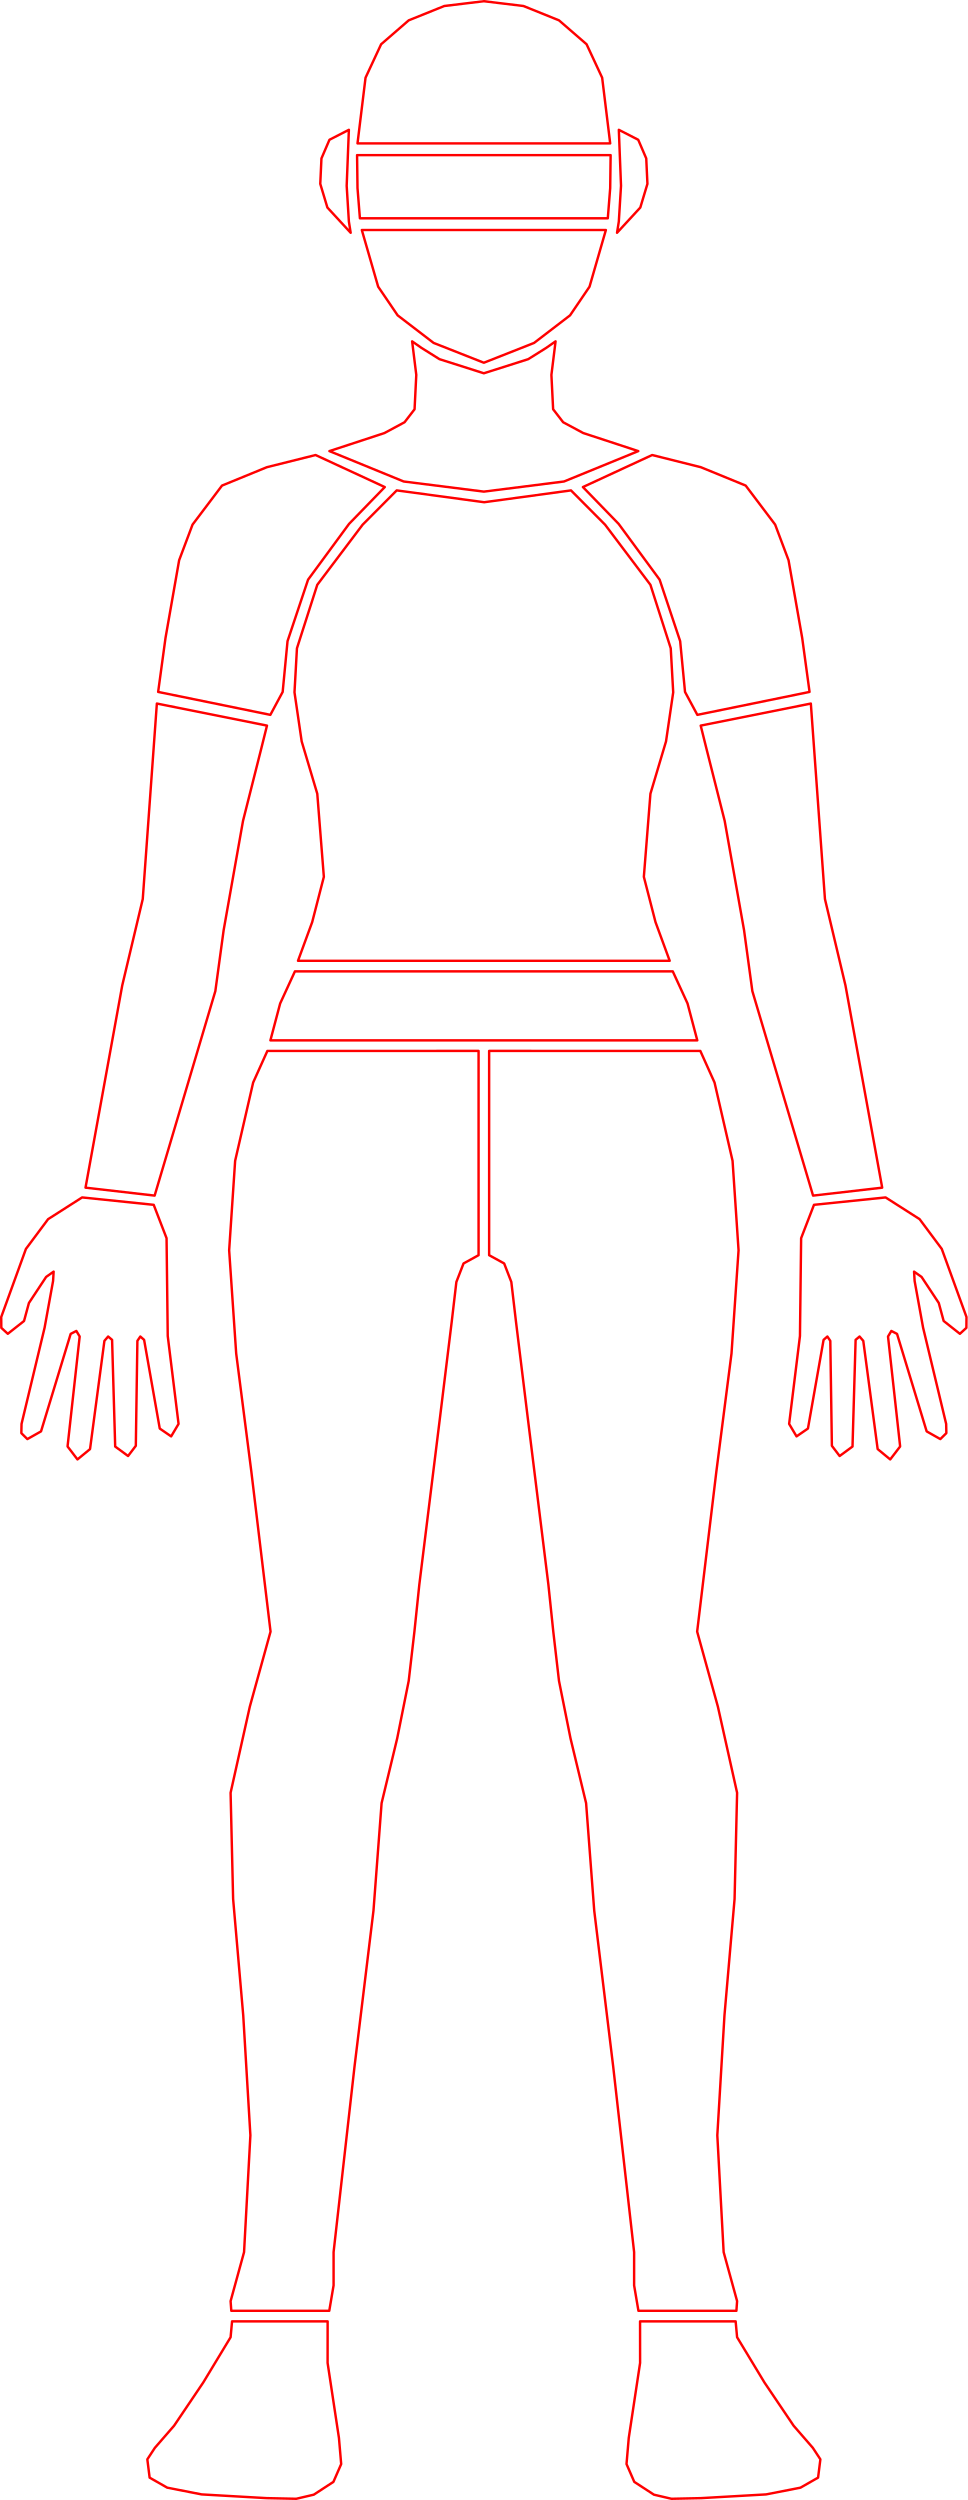
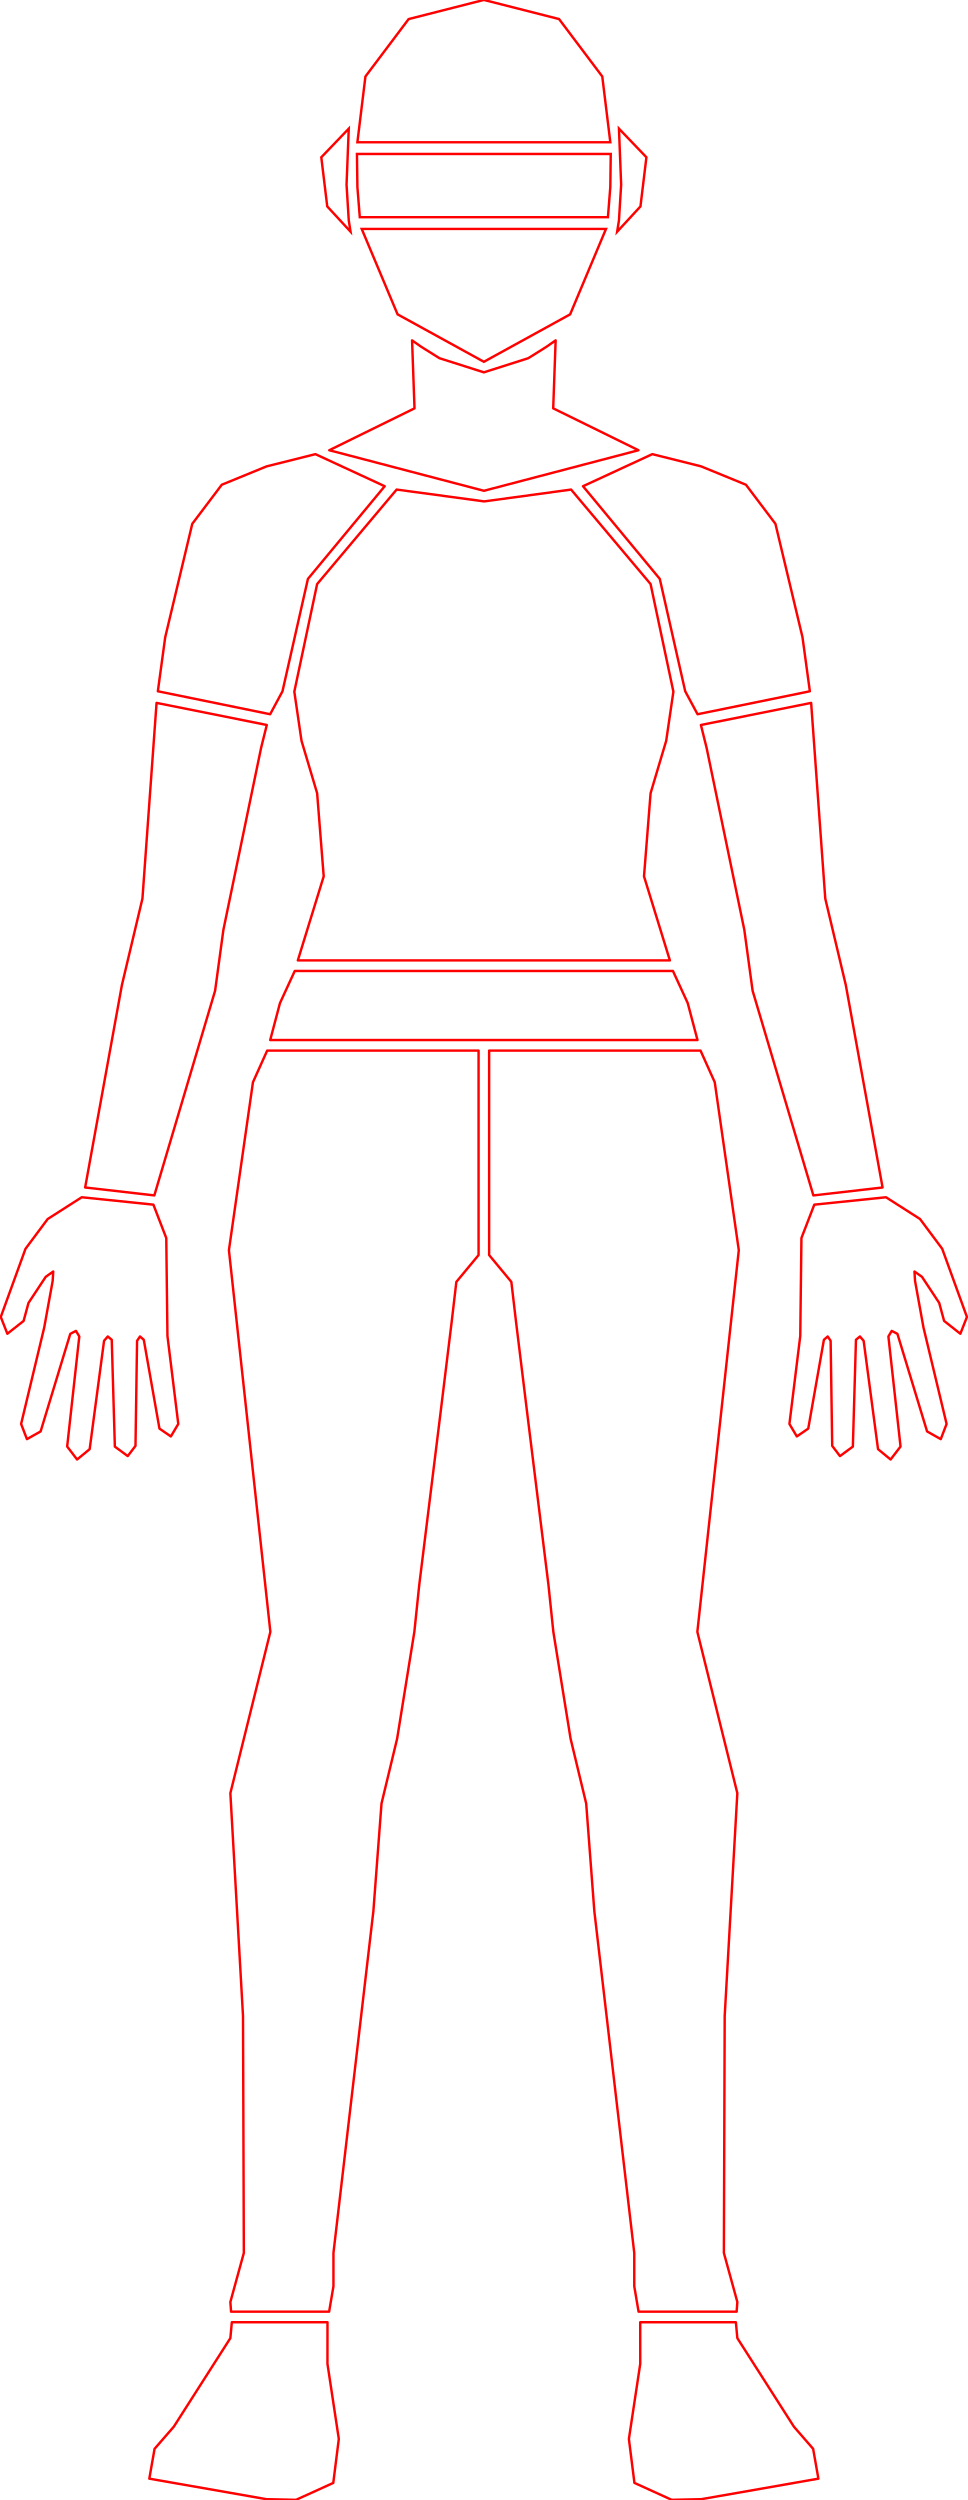
- <svg xmlns="http://www.w3.org/2000/svg" width="396.74" height="1024.957" viewBox="0 0 396.74 1024.957" version="1.1" id="svg1">
+ <svg xmlns="http://www.w3.org/2000/svg" width="396.371" height="1024" viewBox="0 0 396.371 1024" version="1.1" id="svg1">
  <defs id="defs1" />
-   <path style="display:inline;fill:none;fill-opacity:1;fill-rule:evenodd;stroke:#ff0000;stroke-width:1;stroke-linecap:butt;stroke-linejoin:round;stroke-dasharray:none;stroke-dashoffset:0;stroke-opacity:1;paint-order:markers stroke fill" d="m 95.141,951.718 -0.599,6.506 -11.213,18.554 -11.955,17.719 -7.879,9.071 -3.093,4.715 0.942,7.505 7.218,4.114 14.107,2.764 26.603,1.523 12.18,0.268 7.185,-1.683 8.057,-5.247 3.186,-7.306 -0.92,-10.702 -4.65,-30.761 0.013,-17.04 z" id="right_foot" />
-   <path style="display:inline;fill:none;fill-opacity:1;fill-rule:evenodd;stroke:#ff0000;stroke-width:1;stroke-linecap:butt;stroke-linejoin:round;stroke-dasharray:none;stroke-dashoffset:0;stroke-opacity:1;paint-order:markers stroke fill" d="m 109.62,430.86 -5.83,12.956 -7.387,32.102 -2.455,36.683 2.884,42.29 6.222,48.519 7.866,65.52 -8.491,30.735 -7.889,35.351 1.036,43.527 4.144,47.723 2.934,49.177 -2.595,47.892 -5.518,20.089 0.287,3.967 h 40.166 l 1.77,-10.417 v -13.64 l 8.593,-76.17 7.764,-63.85 3.328,-44.059 6.4,-26.583 4.713,-23.533 2.34,-20.211 2.009,-19.237 8.524,-68.916 4.771,-38.963 1.899,-16.226 2.937,-7.592 6.164,-3.391 v -83.745 z" id="right_leg" />
-   <path style="display:inline;fill:none;fill-opacity:1;fill-rule:evenodd;stroke:#ff0000;stroke-width:1;stroke-linecap:butt;stroke-linejoin:round;stroke-dasharray:none;stroke-dashoffset:0;stroke-opacity:1;paint-order:markers stroke fill" d="m 33.663,490.925 -13.944,8.907 -9.094,12.208 -10.124,27.919 0.039,4.43 2.659,2.444 6.657,-5.256 2.001,-7.376 7.059,-10.685 3.072,-2.176 -0.226,3.828 -3.472,19.133 -9.458,39.478 -0.084,3.781 2.471,2.44 5.602,-3.158 12.148,-39.971 2.329,-1.203 1.368,2.28 -4.971,45.076 4.066,5.316 5.153,-4.239 5.891,-44.366 1.527,-1.787 1.621,1.367 1.272,43.743 5.278,3.88 3.179,-4.179 0.644,-43.025 1.2,-1.787 1.556,1.367 6.414,36.368 4.672,3.21 3.038,-5.113 -4.437,-36.043 -0.483,-40.101 -5.268,-13.678 z" id="right_hand" />
-   <path style="display:inline;fill:none;fill-opacity:1;fill-rule:evenodd;stroke:#ff0000;stroke-width:1;stroke-linecap:butt;stroke-linejoin:round;stroke-dasharray:none;stroke-dashoffset:0;stroke-opacity:1;paint-order:markers stroke fill" d="m 64.311,288.441 -5.783,80.144 -8.41,35.416 -15.058,82.923 28.336,3.253 24.892,-83.836 3.396,-24.943 7.946,-44.842 7.515,-29.771 2.316,-9.299 z" id="right_arm" />
-   <path style="display:inline;fill:none;fill-opacity:1;fill-rule:evenodd;stroke:#ff0000;stroke-width:1;stroke-linecap:butt;stroke-linejoin:round;stroke-dasharray:none;stroke-dashoffset:0;stroke-opacity:1;paint-order:markers stroke fill" d="m 129.37,186.551 -19.967,4.998 -18.379,7.526 -12.087,16.005 -5.492,14.603 -5.592,31.863 -3.016,22.13 46.001,9.404 5.051,-9.404 1.994,-20.814 8.426,-25.218 16.8,-22.864 14.648,-15.092 z" id="right_shoulder" />
-   <path id="Waist" style="display:inline;fill:none;fill-opacity:1;fill-rule:evenodd;stroke:#ff0000;stroke-width:1;stroke-linecap:butt;stroke-linejoin:round;stroke-dasharray:none;stroke-dashoffset:0;stroke-opacity:1;paint-order:markers stroke fill" d="m 120.916,398.238 -6.057,13.168 -4,15.128 h 175.019 l -4.001,-15.128 -6.056,-13.168 z" />
-   <path id="Torso" style="display:inline;fill:none;fill-opacity:1;fill-rule:evenodd;stroke:#ff0000;stroke-width:1;stroke-linecap:butt;stroke-linejoin:round;stroke-dasharray:none;stroke-dashoffset:0;stroke-opacity:1;paint-order:markers stroke fill" d="m 162.643,201.057 -13.981,14.066 -18.585,24.639 -8.335,26.035 -1.005,18.043 2.946,20.12 6.395,21.465 2.695,34.058 -4.777,18.554 -5.821,15.876 h 152.392 l -5.823,-15.876 -4.776,-18.554 2.695,-34.058 6.394,-21.465 2.946,-20.12 -1.008,-18.043 -8.332,-26.035 -18.584,-24.639 -13.981,-14.066 -35.589,4.848 z" />
-   <path id="Jaw" style="display:inline;fill:none;fill-opacity:1;fill-rule:evenodd;stroke:#ff0000;stroke-width:1;stroke-linejoin:round;stroke-dasharray:none;stroke-dashoffset:0;stroke-opacity:1" d="m 148.34,94.301 6.703,23.239 7.985,11.743 14.743,11.308 20.6,8.125 20.6,-8.125 14.743,-11.308 7.981,-11.743 6.705,-23.239 z" />
-   <path id="Eye" style="display:inline;fill:none;fill-opacity:1;fill-rule:evenodd;stroke:#ff0000;stroke-width:1;stroke-linejoin:round;stroke-dasharray:none;stroke-dashoffset:0;stroke-opacity:1" d="m 146.393,63.6 0.178,13.535 0.982,12.363 h 101.633 l 0.982,-12.363 0.177,-13.535 z" />
-   <path style="display:inline;fill:none;fill-opacity:1;fill-rule:evenodd;stroke:#ff0000;stroke-width:1;stroke-linejoin:round;stroke-dasharray:none;stroke-dashoffset:0;stroke-opacity:1" d="m 143.033,53.221 -7.959,4.08 -3.287,7.655 -0.484,10.421 2.92,9.708 9.545,10.351 -0.735,-4.633 -0.901,-14.628 z" id="right_ear" />
-   <path id="Head" style="display:inline;fill:none;fill-opacity:1;fill-rule:evenodd;stroke:#ff0000;stroke-width:1;stroke-linejoin:round;stroke-dasharray:none;stroke-dashoffset:0;stroke-opacity:1" d="m 149.865,31.857 -3.295,26.939 H 250.168 L 246.872,31.857 240.483,18.139 229.175,8.339 214.592,2.46 198.37,0.5 182.148,2.46 167.564,8.339 156.257,18.139 Z" />
-   <path style="display:inline;fill:none;fill-opacity:1;fill-rule:evenodd;stroke:#ff0000;stroke-width:1;stroke-linecap:butt;stroke-linejoin:round;stroke-dasharray:none;stroke-dashoffset:0;stroke-opacity:1;paint-order:markers stroke fill" d="m 301.599,951.718 0.597,6.506 11.213,18.554 11.957,17.719 7.877,9.071 3.097,4.715 -0.943,7.505 -7.22,4.114 -14.107,2.764 -26.604,1.523 -12.177,0.268 -7.185,-1.683 -8.059,-5.247 -3.184,-7.306 0.917,-10.702 4.65,-30.761 -0.013,-17.04 z" id="left_foot" />
-   <path style="display:inline;fill:none;fill-opacity:1;fill-rule:evenodd;stroke:#ff0000;stroke-width:1;stroke-linecap:butt;stroke-linejoin:round;stroke-dasharray:none;stroke-dashoffset:0;stroke-opacity:1;paint-order:markers stroke fill" d="m 363.078,490.925 13.942,8.907 9.093,12.208 10.127,27.919 -0.039,4.43 -2.66,2.444 -6.658,-5.256 -2.003,-7.376 -7.056,-10.685 -3.076,-2.176 0.229,3.828 3.469,19.133 9.461,39.478 0.082,3.781 -2.47,2.44 -5.602,-3.158 -12.147,-39.971 -2.332,-1.203 -1.367,2.28 4.97,45.076 -4.066,5.316 -5.152,-4.239 -5.892,-44.366 -1.527,-1.787 -1.618,1.367 -1.272,43.743 -5.278,3.88 -3.18,-4.179 -0.645,-43.025 -1.203,-1.787 -1.553,1.367 -6.415,36.368 -4.672,3.21 -3.037,-5.113 4.438,-36.043 0.48,-40.101 5.269,-13.678 z" id="left_hand" />
-   <path style="display:inline;fill:none;fill-opacity:1;fill-rule:evenodd;stroke:#ff0000;stroke-width:1;stroke-linecap:butt;stroke-linejoin:round;stroke-dasharray:none;stroke-dashoffset:0;stroke-opacity:1;paint-order:markers stroke fill" d="m 332.429,288.441 5.784,80.144 8.41,35.416 15.058,82.923 -28.339,3.253 -24.891,-83.836 -3.396,-24.943 -7.947,-44.842 -7.514,-29.771 -2.319,-9.299 z" id="left_arm" />
-   <path id="Neck" style="display:inline;opacity:1;fill:none;fill-opacity:1;fill-rule:evenodd;stroke:#ff0000;stroke-width:1;stroke-linecap:butt;stroke-linejoin:round;stroke-dasharray:none;stroke-dashoffset:0;stroke-opacity:1;paint-order:markers stroke fill" d="m 168.965,139.946 1.703,13.752 -0.703,14.091 -4.11,5.327 -8.24,4.427 -22.566,7.402 30.459,12.459 32.866,4.152 32.864,-4.154 30.45,-12.457 -22.564,-7.402 -8.241,-4.427 -4.11,-5.327 -0.705,-14.091 1.704,-13.752 -3.859,2.697 -7.358,4.609 -18.186,5.787 -18.19,-5.787 -7.357,-4.609 z" />
-   <path style="display:inline;fill:none;fill-opacity:1;fill-rule:evenodd;stroke:#ff0000;stroke-width:1;stroke-linejoin:round;stroke-dasharray:none;stroke-dashoffset:0;stroke-opacity:1" d="m 253.707,53.221 7.955,4.08 3.288,7.655 0.484,10.421 -2.92,9.708 -9.543,10.351 0.735,-4.633 0.9,-14.628 z" id="left_ear" />
-   <path style="display:inline;fill:none;fill-opacity:1;fill-rule:evenodd;stroke:#ff0000;stroke-width:1;stroke-linecap:butt;stroke-linejoin:round;stroke-dasharray:none;stroke-dashoffset:0;stroke-opacity:1;paint-order:markers stroke fill" d="m 287.12,430.86 5.827,12.956 7.389,32.102 2.457,36.683 -2.885,42.29 -6.225,48.519 -7.864,65.52 8.492,30.735 7.886,35.351 -1.034,43.527 -4.144,47.723 -2.933,49.177 2.596,47.892 5.516,20.089 -0.286,3.967 h -40.166 l -1.769,-10.417 v -13.64 l -8.591,-76.17 -7.765,-63.85 -3.331,-44.059 -6.398,-26.583 -4.715,-23.533 -2.34,-20.211 -2.007,-19.237 -8.522,-68.916 -4.771,-38.963 -1.903,-16.226 -2.937,-7.592 -6.16,-3.391 v -83.745 z" id="left_leg" />
-   <path style="display:inline;fill:none;fill-opacity:1;fill-rule:evenodd;stroke:#ff0000;stroke-width:1;stroke-linecap:butt;stroke-linejoin:round;stroke-dasharray:none;stroke-dashoffset:0;stroke-opacity:1;paint-order:markers stroke fill" d="m 267.368,186.551 19.968,4.998 18.376,7.526 12.087,16.005 5.494,14.603 5.593,31.863 3.015,22.13 -46.001,9.404 -5.053,-9.404 -1.994,-20.814 -8.422,-25.218 -16.802,-22.864 -14.647,-15.092 z" id="left_shoulder" />
+   <path style="display:inline;fill:none;fill-opacity:1;fill-rule:evenodd;stroke:#ff0000;stroke-width:1;stroke-linecap:butt;stroke-linejoin:round;stroke-dasharray:none;stroke-opacity:1;paint-order:markers stroke fill" d="m 94.957,951.188 -0.599,6.506 -23.169,36.273 -7.879,9.071 -2.152,12.221 47.928,8.401 12.18,0.268 15.243,-6.93 2.267,-18.009 -4.65,-30.761 0.013,-17.04 z" id="right_foot" />
+   <path style="display:inline;fill:none;fill-opacity:1;fill-rule:evenodd;stroke:#ff0000;stroke-width:1;stroke-linecap:butt;stroke-linejoin:round;stroke-dasharray:none;stroke-opacity:1;paint-order:markers stroke fill" d="m 109.436,430.33 -5.83,12.956 -9.842,68.786 16.973,156.329 -16.38,66.086 5.179,91.25 0.339,97.068 -5.518,20.089 0.287,3.967 h 40.166 l 1.77,-10.417 v -13.64 l 16.357,-140.02 3.328,-44.059 6.4,-26.583 7.053,-43.743 2.009,-19.237 8.524,-68.916 4.771,-38.963 1.899,-16.226 9.102,-10.983 v -83.745 z" id="right_leg" />
+   <path style="display:inline;fill:none;fill-opacity:1;fill-rule:evenodd;stroke:#ff0000;stroke-width:1;stroke-linecap:butt;stroke-linejoin:round;stroke-dasharray:none;stroke-opacity:1;paint-order:markers stroke fill" d="m 33.479,490.395 -13.944,8.907 -9.094,12.208 -10.124,27.919 2.698,6.874 6.657,-5.256 2.001,-7.376 7.059,-10.685 3.072,-2.176 -0.226,3.828 -3.472,19.133 -9.458,39.478 2.387,6.221 5.602,-3.158 12.148,-39.971 2.329,-1.203 1.368,2.28 -4.971,45.076 4.066,5.317 5.153,-4.239 5.891,-44.366 1.527,-1.787 1.621,1.367 1.272,43.743 5.278,3.88 3.179,-4.179 0.644,-43.025 1.2,-1.787 1.556,1.367 6.414,36.368 4.672,3.21 3.038,-5.113 -4.437,-36.043 -0.483,-40.101 -5.268,-13.678 z" id="right_hand" />
+   <path style="display:inline;fill:none;fill-opacity:1;fill-rule:evenodd;stroke:#ff0000;stroke-width:1;stroke-linecap:butt;stroke-linejoin:round;stroke-dasharray:none;stroke-opacity:1;paint-order:markers stroke fill" d="m 64.127,287.911 -5.783,80.144 -8.41,35.416 -15.058,82.923 28.336,3.253 24.892,-83.836 3.396,-24.943 15.461,-74.613 2.316,-9.299 z" id="right_arm" />
+   <path style="display:inline;fill:none;fill-opacity:1;fill-rule:evenodd;stroke:#ff0000;stroke-width:1;stroke-linecap:butt;stroke-linejoin:round;stroke-dasharray:none;stroke-opacity:1;paint-order:markers stroke fill" d="m 129.186,186.021 -19.967,4.998 -18.379,7.526 -12.087,16.005 -11.083,46.466 -3.016,22.13 46.001,9.404 5.051,-9.404 10.42,-46.033 31.448,-37.956 z" id="right_shoulder" />
+   <path id="Waist" style="display:inline;fill:none;fill-opacity:1;fill-rule:evenodd;stroke:#ff0000;stroke-width:1;stroke-linecap:butt;stroke-linejoin:round;stroke-dasharray:none;stroke-opacity:1;paint-order:markers stroke fill" d="m 120.732,397.709 -6.057,13.168 -4,15.128 H 285.695 l -4.001,-15.128 -6.056,-13.168 z" />
+   <path id="Torso" style="display:inline;fill:none;fill-opacity:1;fill-rule:evenodd;stroke:#ff0000;stroke-width:1;stroke-linecap:butt;stroke-linejoin:round;stroke-dasharray:none;stroke-opacity:1;paint-order:markers stroke fill" d="m 162.459,200.527 -32.566,38.705 -9.34,44.078 2.946,20.12 6.395,21.465 2.695,34.058 -10.598,34.43 h 152.392 l -10.598,-34.43 2.695,-34.058 6.394,-21.465 2.946,-20.12 -9.34,-44.078 -32.565,-38.705 -35.589,4.848 z" />
+   <path id="Jaw" style="display:inline;fill:none;fill-opacity:1;fill-rule:evenodd;stroke:#ff0000;stroke-width:1;stroke-dasharray:none;stroke-opacity:1" d="m 148.156,93.772 14.688,34.982 35.342,19.434 35.342,-19.434 14.686,-34.982 z" />
+   <path id="Eye" style="display:inline;fill:none;fill-opacity:1;fill-rule:evenodd;stroke:#ff0000;stroke-width:1;stroke-dasharray:none;stroke-opacity:1" d="m 146.209,63.07 0.178,13.535 0.982,12.363 h 101.633 l 0.982,-12.363 0.177,-13.535 z" />
+   <path style="display:inline;fill:none;fill-opacity:1;fill-rule:evenodd;stroke:#ff0000;stroke-width:1;stroke-dasharray:none;stroke-opacity:1" d="m 142.85,52.691 -11.246,11.734 2.435,20.129 9.545,10.351 -0.735,-4.633 -0.901,-14.628 z" id="right_ear" />
+   <path id="Head" style="display:inline;fill:none;fill-opacity:1;fill-rule:evenodd;stroke:#ff0000;stroke-width:1;stroke-dasharray:none;stroke-opacity:1" d="m 149.682,31.328 -3.295,26.939 H 249.984 L 246.688,31.328 228.991,7.81 198.186,-0.03 167.38,7.81 Z" />
+   <path style="display:inline;fill:none;fill-opacity:1;fill-rule:evenodd;stroke:#ff0000;stroke-width:1;stroke-linecap:butt;stroke-linejoin:round;stroke-dasharray:none;stroke-opacity:1;paint-order:markers stroke fill" d="m 301.415,951.188 0.597,6.506 23.169,36.273 7.877,9.071 2.154,12.221 -47.931,8.401 -12.177,0.268 -15.244,-6.93 -2.267,-18.009 4.65,-30.761 -0.013,-17.04 z" id="left_foot" />
+   <path style="display:inline;fill:none;fill-opacity:1;fill-rule:evenodd;stroke:#ff0000;stroke-width:1;stroke-linecap:butt;stroke-linejoin:round;stroke-dasharray:none;stroke-opacity:1;paint-order:markers stroke fill" d="m 362.894,490.395 13.942,8.907 9.093,12.208 10.127,27.919 -2.699,6.874 -6.658,-5.256 -2.003,-7.376 -7.056,-10.685 -3.076,-2.176 0.229,3.828 3.469,19.133 9.461,39.478 -2.388,6.221 -5.602,-3.158 -12.147,-39.971 -2.332,-1.203 -1.367,2.28 4.97,45.076 -4.066,5.317 -5.152,-4.239 -5.892,-44.366 -1.527,-1.787 -1.618,1.367 -1.272,43.743 -5.278,3.88 -3.18,-4.179 -0.645,-43.025 -1.203,-1.787 -1.553,1.367 -6.415,36.368 -4.672,3.21 -3.037,-5.113 4.438,-36.043 0.48,-40.101 5.269,-13.678 z" id="left_hand" />
+   <path style="display:inline;fill:none;fill-opacity:1;fill-rule:evenodd;stroke:#ff0000;stroke-width:1;stroke-linecap:butt;stroke-linejoin:round;stroke-dasharray:none;stroke-opacity:1;paint-order:markers stroke fill" d="m 332.245,287.911 5.784,80.144 8.41,35.416 15.058,82.923 -28.339,3.253 -24.891,-83.836 -3.396,-24.943 -15.461,-74.613 -2.319,-9.299 z" id="left_arm" />
+   <path id="Neck" style="display:inline;opacity:1;fill:none;fill-opacity:1;fill-rule:evenodd;stroke:#ff0000;stroke-width:1;stroke-linecap:butt;stroke-linejoin:round;stroke-dasharray:none;stroke-opacity:1;paint-order:markers stroke fill" d="m 168.781,139.416 1,27.844 -34.916,17.156 63.325,16.611 63.314,-16.611 -34.914,-17.156 0.999,-27.844 -3.859,2.697 -7.358,4.609 -18.186,5.787 -18.19,-5.787 -7.357,-4.609 z" />
+   <path style="display:inline;fill:none;fill-opacity:1;fill-rule:evenodd;stroke:#ff0000;stroke-width:1;stroke-dasharray:none;stroke-opacity:1" d="m 253.523,52.691 11.243,11.734 -2.435,20.129 -9.543,10.351 0.735,-4.633 0.9,-14.628 z" id="left_ear" />
+   <path style="display:inline;fill:none;fill-opacity:1;fill-rule:evenodd;stroke:#ff0000;stroke-width:1;stroke-linecap:butt;stroke-linejoin:round;stroke-dasharray:none;stroke-opacity:1;paint-order:markers stroke fill" d="m 286.936,430.33 5.827,12.956 9.846,68.786 -16.975,156.329 16.378,66.086 -5.178,91.25 -0.337,97.068 5.516,20.089 -0.286,3.967 H 261.56 l -1.769,-10.417 v -13.64 l -16.356,-140.02 -3.331,-44.059 -6.398,-26.583 -7.056,-43.743 -2.007,-19.237 -8.522,-68.916 -4.771,-38.963 -1.903,-16.226 -9.097,-10.983 v -83.745 z" id="left_leg" />
+   <path style="display:inline;fill:none;fill-opacity:1;fill-rule:evenodd;stroke:#ff0000;stroke-width:1;stroke-linecap:butt;stroke-linejoin:round;stroke-dasharray:none;stroke-opacity:1;paint-order:markers stroke fill" d="m 267.184,186.021 19.968,4.998 18.376,7.526 12.087,16.005 11.087,46.466 3.015,22.13 -46.001,9.404 -5.053,-9.404 -10.417,-46.033 -31.449,-37.956 z" id="left_shoulder" />
</svg>
